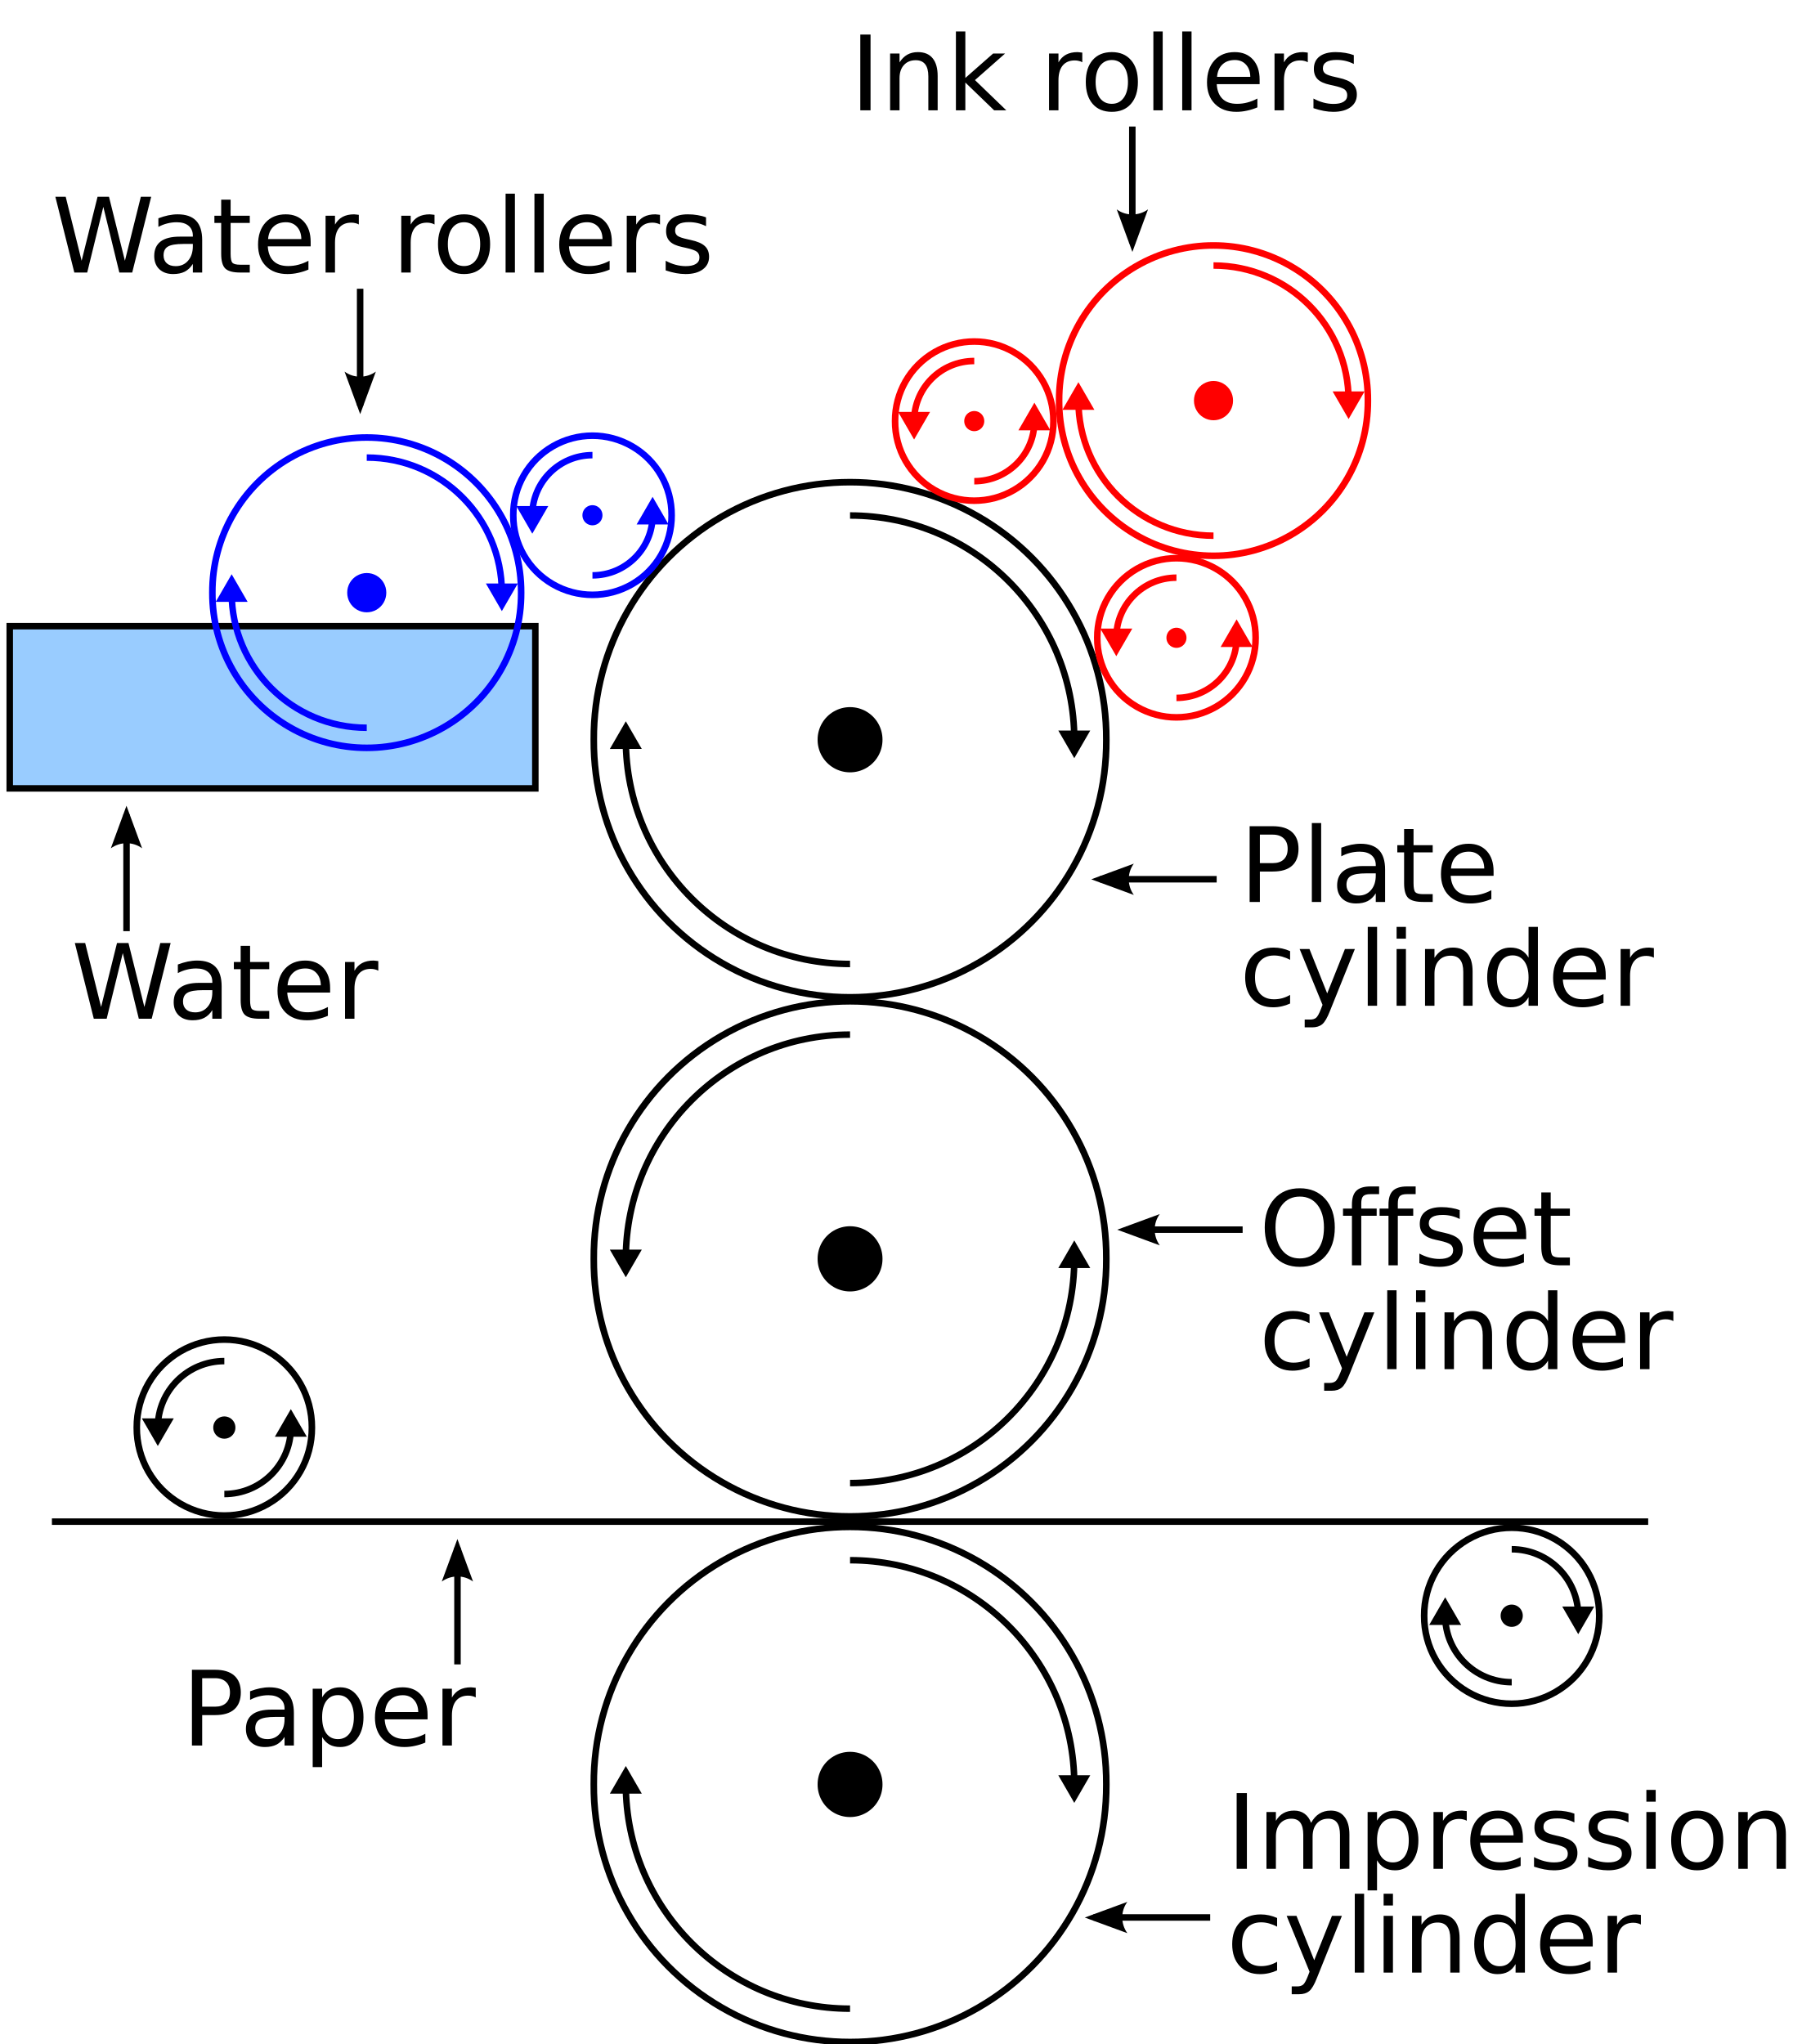
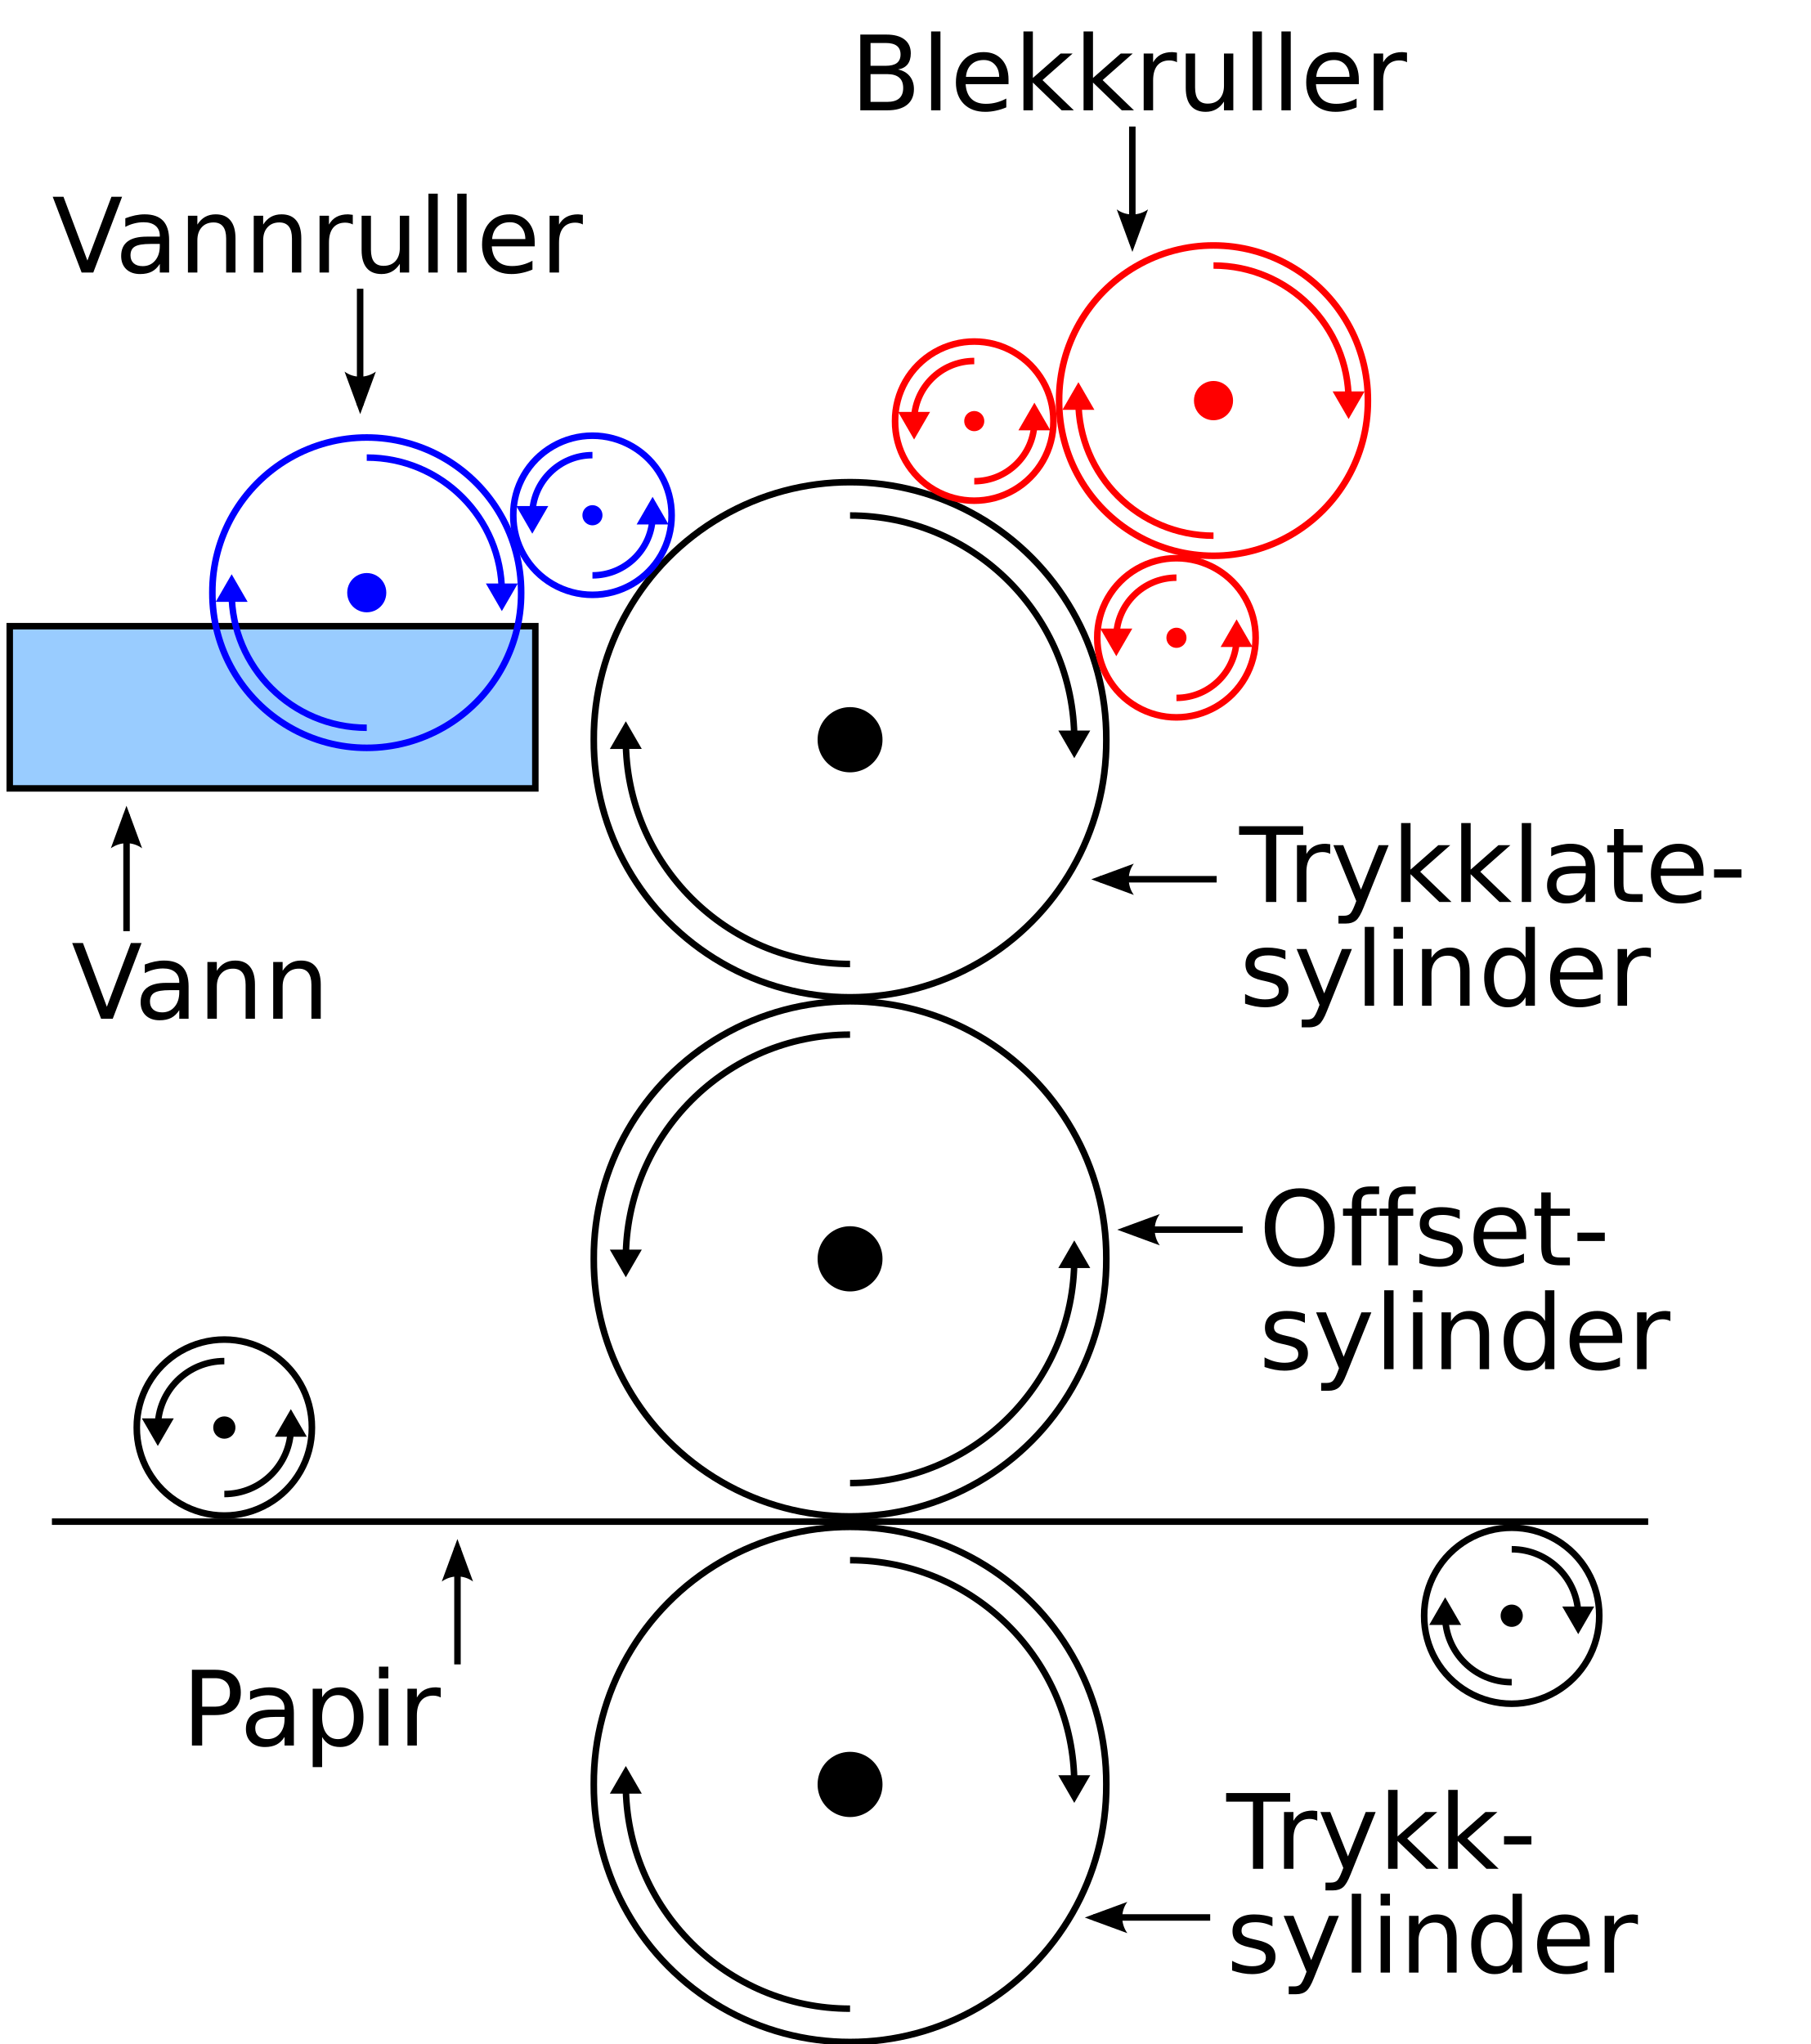
<svg xmlns="http://www.w3.org/2000/svg" version="1.2" width="279" height="315" id="svg2">
  <defs id="defs4">
    <marker refX="0" refY="0" orient="auto" id="TriangleOutM" style="overflow:visible">
      <path d="m 5.77,0 -8.65,5 0,-10 8.65,5 z" transform="scale(0.4,0.4)" id="path4563" style="fill-rule:evenodd;stroke:#000000;stroke-width:1pt;marker-start:none" />
    </marker>
    <marker refX="0" refY="0" orient="auto" id="Arrow2Mend" style="overflow:visible">
      <path d="M 8.719,4.034 -2.207,0.016 8.719,-4.002 c -1.745,2.372 -1.735,5.617 -6e-7,8.035 z" transform="scale(-0.6,-0.6)" id="path4444" style="font-size:12px;fill-rule:evenodd;stroke-width:0.625;stroke-linejoin:round" />
    </marker>
    <marker refX="0" refY="0" orient="auto" id="TriangleOutMq" style="overflow:visible">
      <path d="m 5.77,0 -8.65,5 0,-10 8.65,5 z" transform="scale(0.4,0.4)" id="path7649" style="fill:#ff0000;fill-rule:evenodd;stroke:#ff0000;stroke-width:1pt;marker-start:none" />
    </marker>
    <marker refX="0" refY="0" orient="auto" id="TriangleOutM0" style="overflow:visible">
      <path d="m 5.77,0 -8.65,5 0,-10 8.65,5 z" transform="scale(0.4,0.4)" id="path7652" style="fill:#ff0000;fill-rule:evenodd;stroke:#ff0000;stroke-width:1pt;marker-start:none" />
    </marker>
    <marker refX="0" refY="0" orient="auto" id="TriangleOutMy" style="overflow:visible">
      <path d="m 5.77,0 -8.65,5 0,-10 8.65,5 z" transform="scale(0.4,0.4)" id="path7655" style="fill:#ff0000;fill-rule:evenodd;stroke:#ff0000;stroke-width:1pt;marker-start:none" />
    </marker>
    <marker refX="0" refY="0" orient="auto" id="TriangleOutMyA" style="overflow:visible">
      <path d="m 5.77,0 -8.65,5 0,-10 8.65,5 z" transform="scale(0.4,0.4)" id="path7658" style="fill:#ff0000;fill-rule:evenodd;stroke:#ff0000;stroke-width:1pt;marker-start:none" />
    </marker>
    <marker refX="0" refY="0" orient="auto" id="TriangleOutML" style="overflow:visible">
      <path d="m 5.77,0 -8.65,5 0,-10 8.65,5 z" transform="scale(0.4,0.4)" id="path7661" style="fill:#ff0000;fill-rule:evenodd;stroke:#ff0000;stroke-width:1pt;marker-start:none" />
    </marker>
    <marker refX="0" refY="0" orient="auto" id="TriangleOutMN" style="overflow:visible">
      <path d="m 5.77,0 -8.65,5 0,-10 8.65,5 z" transform="scale(0.4,0.4)" id="path7664" style="fill:#ff0000;fill-rule:evenodd;stroke:#ff0000;stroke-width:1pt;marker-start:none" />
    </marker>
    <marker refX="0" refY="0" orient="auto" id="TriangleOutMG" style="overflow:visible">
      <path d="m 5.77,0 -8.65,5 0,-10 8.65,5 z" transform="scale(0.4,0.4)" id="path7856" style="fill:#0000ff;fill-rule:evenodd;stroke:#0000ff;stroke-width:1pt;marker-start:none" />
    </marker>
    <marker refX="0" refY="0" orient="auto" id="TriangleOutMu" style="overflow:visible">
      <path d="m 5.77,0 -8.65,5 0,-10 8.65,5 z" transform="scale(0.4,0.4)" id="path7859" style="fill:#0000ff;fill-rule:evenodd;stroke:#0000ff;stroke-width:1pt;marker-start:none" />
    </marker>
    <marker refX="0" refY="0" orient="auto" id="TriangleOutMB" style="overflow:visible">
      <path d="m 5.77,0 -8.65,5 0,-10 8.65,5 z" transform="scale(0.4,0.4)" id="path7862" style="fill:#0000ff;fill-rule:evenodd;stroke:#0000ff;stroke-width:1pt;marker-start:none" />
    </marker>
    <marker refX="0" refY="0" orient="auto" id="TriangleOutMJ" style="overflow:visible">
      <path d="m 5.77,0 -8.65,5 0,-10 8.65,5 z" transform="scale(0.4,0.4)" id="path7865" style="fill:#0000ff;fill-rule:evenodd;stroke:#0000ff;stroke-width:1pt;marker-start:none" />
    </marker>
  </defs>
  <g transform="translate(-31.92859,-57.71932)" id="layer1">
    <rect width="81" height="25" rx="0" x="33.429" y="154.219" id="rect8265" style="fill:#99ccff;fill-opacity:1;stroke:#000000;stroke-width:1;stroke-miterlimit:4;stroke-opacity:1;stroke-dasharray:none" />
    <g id="g6606">
      <path d="m 169.643,274.643 a 38.929,38.929 0 1 1 -77.857,0 38.929,38.929 0 1 1 77.857,0 z" transform="matrix(1.014493,0,0,1.014493,30.31989,54.09613)" id="path3682" style="fill:none;stroke:#000000;stroke-width:1;stroke-miterlimit:4;stroke-opacity:1;stroke-dasharray:none;marker-start:none;marker-mid:none;marker-end:none" />
      <path d="m 130.714,235.714 a 38.929,38.929 0 0 1 38.929,38.929" transform="matrix(0.8876812,0,0,0.8876812,46.89598,88.92403)" id="path4412" style="fill:none;stroke:#000000;stroke-width:1.127;stroke-miterlimit:4;stroke-opacity:1;stroke-dasharray:none;marker-start:none;marker-mid:none;marker-end:url(#TriangleOutM)" />
      <path d="M 130.714,313.571 A 38.929,38.929 0 0 1 91.786,274.644" transform="matrix(0.8876812,0,0,0.8876812,46.89598,88.92403)" id="path6210" style="fill:none;stroke:#000000;stroke-width:1.127;stroke-miterlimit:4;stroke-opacity:1;stroke-dasharray:none;marker-start:none;marker-mid:none;marker-end:url(#TriangleOutM)" />
      <path d="m 169.643,274.643 a 38.929,38.929 0 1 1 -77.857,0 38.929,38.929 0 1 1 77.857,0 z" transform="matrix(0.1284404,0,0,0.1284404,146.1396,297.4441)" id="path6604" style="fill:#000000;fill-opacity:1;stroke:none;stroke-width:7.886;marker-start:none;marker-mid:none;marker-end:none" />
    </g>
    <g transform="matrix(-1,0,0,1,325.8572,-81)" id="g6612">
      <path d="m 169.643,274.643 a 38.929,38.929 0 1 1 -77.857,0 38.929,38.929 0 1 1 77.857,0 z" transform="matrix(1.014493,0,0,1.014493,30.31989,54.09613)" id="path6614" style="fill:none;stroke:#000000;stroke-width:1;stroke-miterlimit:4;stroke-opacity:1;stroke-dasharray:none;marker-start:none;marker-mid:none;marker-end:none" />
      <path d="m 130.714,235.714 a 38.929,38.929 0 0 1 38.929,38.929" transform="matrix(0.8876812,0,0,0.8876812,46.89598,88.92403)" id="path6616" style="fill:none;stroke:#000000;stroke-width:1.127;stroke-miterlimit:4;stroke-opacity:1;stroke-dasharray:none;marker-start:none;marker-mid:none;marker-end:url(#TriangleOutM)" />
      <path d="M 130.714,313.571 A 38.929,38.929 0 0 1 91.786,274.644" transform="matrix(0.8876812,0,0,0.8876812,46.89598,88.92403)" id="path6618" style="fill:none;stroke:#000000;stroke-width:1.127;stroke-miterlimit:4;stroke-opacity:1;stroke-dasharray:none;marker-start:none;marker-mid:none;marker-end:url(#TriangleOutM)" />
      <path d="m 169.643,274.643 a 38.929,38.929 0 1 1 -77.857,0 38.929,38.929 0 1 1 77.857,0 z" transform="matrix(0.1284404,0,0,0.1284404,146.1396,297.4441)" id="path6620" style="fill:#000000;fill-opacity:1;stroke:none;stroke-width:7.886;marker-start:none;marker-mid:none;marker-end:none" />
    </g>
    <g transform="translate(0,-161)" id="g6622">
      <path d="m 169.643,274.643 a 38.929,38.929 0 1 1 -77.857,0 38.929,38.929 0 1 1 77.857,0 z" transform="matrix(1.014493,0,0,1.014493,30.31989,54.09613)" id="path6624" style="fill:none;stroke:#000000;stroke-width:1;stroke-miterlimit:4;stroke-opacity:1;stroke-dasharray:none;marker-start:none;marker-mid:none;marker-end:none" />
      <path d="m 130.714,235.714 a 38.929,38.929 0 0 1 38.929,38.929" transform="matrix(0.8876812,0,0,0.8876812,46.89598,88.92403)" id="path6626" style="fill:none;stroke:#000000;stroke-width:1.127;stroke-miterlimit:4;stroke-opacity:1;stroke-dasharray:none;marker-start:none;marker-mid:none;marker-end:url(#TriangleOutM)" />
      <path d="M 130.714,313.571 A 38.929,38.929 0 0 1 91.786,274.644" transform="matrix(0.8876812,0,0,0.8876812,46.89598,88.92403)" id="path6628" style="fill:none;stroke:#000000;stroke-width:1.127;stroke-miterlimit:4;stroke-opacity:1;stroke-dasharray:none;marker-start:none;marker-mid:none;marker-end:url(#TriangleOutM)" />
      <path d="m 169.643,274.643 a 38.929,38.929 0 1 1 -77.857,0 38.929,38.929 0 1 1 77.857,0 z" transform="matrix(0.1284404,0,0,0.1284404,146.1396,297.4441)" id="path6630" style="fill:#000000;fill-opacity:1;stroke:none;stroke-width:7.886;marker-start:none;marker-mid:none;marker-end:none" />
    </g>
    <path d="m 40.429,292.219 244.999,0" id="path6636" style="fill:none;stroke:#000000;stroke-width:1px;stroke-linecap:square;stroke-linejoin:miter;stroke-opacity:1" />
    <g transform="translate(0,0.6140852)" id="g6856">
      <path d="m 169.643,274.643 a 38.929,38.929 0 1 1 -77.857,0 38.929,38.929 0 1 1 77.857,0 z" transform="matrix(0.3466005,0,0,0.3466005,219.5901,210.9138)" id="path6640" style="fill:none;stroke:#000000;stroke-width:2.927;stroke-miterlimit:4;stroke-opacity:1;stroke-dasharray:none;marker-start:none;marker-mid:none;marker-end:none" />
      <path d="m 130.714,235.714 a 38.929,38.929 0 0 1 38.929,38.929" transform="matrix(0.2633255,0,0,0.2631149,230.4754,233.8425)" id="path6642" style="fill:none;stroke:#000000;stroke-width:3.799;stroke-miterlimit:4;stroke-opacity:1;stroke-dasharray:none;marker-start:none;marker-mid:none;marker-end:url(#TriangleOutM)" />
      <path d="M 130.714,313.571 A 38.929,38.929 0 0 1 91.786,274.644" transform="matrix(0.2633255,0,0,0.2631149,230.4754,233.8425)" id="path6644" style="fill:none;stroke:#000000;stroke-width:3.799;stroke-miterlimit:4;stroke-opacity:1;stroke-dasharray:none;marker-start:none;marker-mid:none;marker-end:url(#TriangleOutM)" />
      <path d="m 169.643,274.643 a 38.929,38.929 0 1 1 -77.857,0 38.929,38.929 0 1 1 77.857,0 z" transform="matrix(0.04388153,0,0,0.04388153,259.1598,294.0534)" id="path6646" style="fill:#000000;fill-opacity:1;stroke:none;stroke-width:7.886;marker-start:none;marker-mid:none;marker-end:none" />
    </g>
    <g transform="matrix(-1,0,0,1,331.3957,-28.38573)" id="g6862">
      <path d="m 169.643,274.643 a 38.929,38.929 0 1 1 -77.857,0 38.929,38.929 0 1 1 77.857,0 z" transform="matrix(0.3466005,0,0,0.3466005,219.5901,210.9138)" id="path6864" style="fill:none;stroke:#000000;stroke-width:2.927;stroke-miterlimit:4;stroke-opacity:1;stroke-dasharray:none;marker-start:none;marker-mid:none;marker-end:none" />
      <path d="m 130.714,235.714 a 38.929,38.929 0 0 1 38.929,38.929" transform="matrix(0.2633255,0,0,0.2631149,230.4754,233.8425)" id="path6866" style="fill:none;stroke:#000000;stroke-width:3.799;stroke-miterlimit:4;stroke-opacity:1;stroke-dasharray:none;marker-start:none;marker-mid:none;marker-end:url(#TriangleOutM)" />
      <path d="M 130.714,313.571 A 38.929,38.929 0 0 1 91.786,274.644" transform="matrix(0.2633255,0,0,0.2631149,230.4754,233.8425)" id="path6868" style="fill:none;stroke:#000000;stroke-width:3.799;stroke-miterlimit:4;stroke-opacity:1;stroke-dasharray:none;marker-start:none;marker-mid:none;marker-end:url(#TriangleOutM)" />
      <path d="m 169.643,274.643 a 38.929,38.929 0 1 1 -77.857,0 38.929,38.929 0 1 1 77.857,0 z" transform="matrix(0.04388153,0,0,0.04388153,259.1598,294.0534)" id="path6870" style="fill:#000000;fill-opacity:1;stroke:none;stroke-width:7.886;marker-start:none;marker-mid:none;marker-end:none" />
    </g>
    <g id="g8008">
      <path d="m 169.643,274.643 a 38.929,38.929 0 1 1 -77.857,0 38.929,38.929 0 1 1 77.857,0 z" transform="matrix(0.6111973,0,0,0.6111973,8.556603,-18.80476)" id="path6874" style="fill:none;stroke:#0000ff;stroke-width:1.66;stroke-miterlimit:4;stroke-opacity:1;stroke-dasharray:none;marker-start:none;marker-mid:none;marker-end:none" />
      <path d="m 130.714,235.714 a 38.929,38.929 0 0 1 38.929,38.929" transform="matrix(0.5347977,0,0,0.5347977,18.54313,2.177865)" id="path6876" style="fill:none;stroke:#0000ff;stroke-width:1.87;stroke-miterlimit:4;stroke-opacity:1;stroke-dasharray:none;marker-start:none;marker-mid:none;marker-end:url(#TriangleOutMJ)" />
      <path d="M 130.714,313.571 A 38.929,38.929 0 0 1 91.786,274.644" transform="matrix(0.5347977,0,0,0.5347977,18.54313,2.177865)" id="path6878" style="fill:none;stroke:#0000ff;stroke-width:1.87;stroke-miterlimit:4;stroke-opacity:1;stroke-dasharray:none;marker-start:none;marker-mid:none;marker-end:url(#TriangleOutMG)" />
      <path d="m 169.643,274.643 a 38.929,38.929 0 1 1 -77.857,0 38.929,38.929 0 1 1 77.857,0 z" transform="matrix(0.07738095,0,0,0.07738095,78.33402,127.8041)" id="path6880" style="fill:#0000ff;fill-opacity:1;stroke:none;stroke-width:7.886;marker-start:none;marker-mid:none;marker-end:none" />
    </g>
    <g id="g8014">
      <path d="m 169.643,274.643 a 38.929,38.929 0 1 1 -77.857,0 38.929,38.929 0 1 1 77.857,0 z" transform="matrix(-0.3134433,0,0,0.3134433,164.2013,51.03987)" id="path6884" style="fill:none;stroke:#0000ff;stroke-width:3.237;stroke-miterlimit:4;stroke-opacity:1;stroke-dasharray:none;marker-start:none;marker-mid:none;marker-end:none" />
      <path d="m 130.714,235.714 a 38.929,38.929 0 0 1 38.929,38.929" transform="matrix(-0.2381348,0,0,0.2379443,154.3574,71.77514)" id="path6886" style="fill:none;stroke:#0000ff;stroke-width:4.201;stroke-miterlimit:4;stroke-opacity:1;stroke-dasharray:none;marker-start:none;marker-mid:none;marker-end:url(#TriangleOutMu)" />
      <path d="M 130.714,313.571 A 38.929,38.929 0 0 1 91.786,274.644" transform="matrix(-0.2381348,0,0,0.2379443,154.3574,71.77514)" id="path6888" style="fill:none;stroke:#0000ff;stroke-width:4.201;stroke-miterlimit:4;stroke-opacity:1;stroke-dasharray:none;marker-start:none;marker-mid:none;marker-end:url(#TriangleOutMB)" />
      <path d="m 169.643,274.643 a 38.929,38.929 0 1 1 -77.857,0 38.929,38.929 0 1 1 77.857,0 z" transform="matrix(-0.03968365,0,0,0.03968365,128.417,126.226)" id="path6890" style="fill:#0000ff;fill-opacity:1;stroke:none;stroke-width:7.886;marker-start:none;marker-mid:none;marker-end:none" />
    </g>
    <g id="g7810">
      <path d="m 169.643,274.643 a 38.929,38.929 0 1 1 -77.857,0 38.929,38.929 0 1 1 77.857,0 z" transform="matrix(-0.3134433,0,0,0.3134433,223.0406,36.53094)" id="path6894" style="fill:none;stroke:#ff0000;stroke-width:3.237;stroke-miterlimit:4;stroke-opacity:1;stroke-dasharray:none;marker-start:none;marker-mid:none;marker-end:none" />
      <path d="m 130.714,235.714 a 38.929,38.929 0 0 1 38.929,38.929" transform="matrix(-0.2381348,0,0,0.2379443,213.1967,57.26621)" id="path6896" style="fill:none;stroke:#ff0000;stroke-width:4.201;stroke-miterlimit:4;stroke-opacity:1;stroke-dasharray:none;marker-start:none;marker-mid:none;marker-end:url(#TriangleOutMy)" />
      <path d="M 130.714,313.571 A 38.929,38.929 0 0 1 91.786,274.644" transform="matrix(-0.2381348,0,0,0.2379443,213.1967,57.26621)" id="path6898" style="fill:none;stroke:#ff0000;stroke-width:4.201;stroke-miterlimit:4;stroke-opacity:1;stroke-dasharray:none;marker-start:none;marker-mid:none;marker-end:url(#TriangleOutMyA)" />
      <path d="m 169.643,274.643 a 38.929,38.929 0 1 1 -77.857,0 38.929,38.929 0 1 1 77.857,0 z" transform="matrix(-0.03968365,0,0,0.03968365,187.2563,111.7171)" id="path6900" style="fill:#ff0000;fill-opacity:1;stroke:none;stroke-width:7.886;marker-start:none;marker-mid:none;marker-end:none" />
    </g>
    <g id="g7804">
      <path d="m 169.643,274.643 a 38.929,38.929 0 1 1 -77.857,0 38.929,38.929 0 1 1 77.857,0 z" transform="matrix(-0.3134433,0,0,0.3134433,254.2013,69.9238)" id="path6904" style="fill:none;stroke:#ff0000;stroke-width:3.237;stroke-miterlimit:4;stroke-opacity:1;stroke-dasharray:none;marker-start:none;marker-mid:none;marker-end:none" />
      <path d="m 130.714,235.714 a 38.929,38.929 0 0 1 38.929,38.929" transform="matrix(-0.2381348,0,0,0.2379443,244.3574,90.65907)" id="path6906" style="fill:none;stroke:#ff0000;stroke-width:4.201;stroke-miterlimit:4;stroke-opacity:1;stroke-dasharray:none;marker-start:none;marker-mid:none;marker-end:url(#TriangleOutM0)" />
      <path d="M 130.714,313.571 A 38.929,38.929 0 0 1 91.786,274.644" transform="matrix(-0.2381348,0,0,0.2379443,244.3574,90.65907)" id="path6908" style="fill:none;stroke:#ff0000;stroke-width:4.201;stroke-miterlimit:4;stroke-opacity:1;stroke-dasharray:none;marker-start:none;marker-mid:none;marker-end:url(#TriangleOutML)" />
      <path d="m 169.643,274.643 a 38.929,38.929 0 1 1 -77.857,0 38.929,38.929 0 1 1 77.857,0 z" transform="matrix(-0.03968365,0,0,0.03968365,218.417,145.1099)" id="path6910" style="fill:#ff0000;fill-opacity:1;stroke:none;stroke-width:7.886;marker-start:none;marker-mid:none;marker-end:none" />
    </g>
    <g id="g7798">
      <path d="m 169.643,274.643 a 38.929,38.929 0 1 1 -77.857,0 38.929,38.929 0 1 1 77.857,0 z" transform="matrix(0.6111973,0,0,0.6111973,139.0477,-48.40297)" id="path6914" style="fill:none;stroke:#ff0000;stroke-width:1.66;stroke-miterlimit:4;stroke-opacity:1;stroke-dasharray:none;marker-start:none;marker-mid:none;marker-end:none" />
      <path d="m 130.714,235.714 a 38.929,38.929 0 0 1 38.929,38.929" transform="matrix(0.5347977,0,0,0.5347977,149.0342,-27.42035)" id="path6916" style="fill:none;stroke:#ff0000;stroke-width:1.87;stroke-miterlimit:4;stroke-opacity:1;stroke-dasharray:none;marker-start:none;marker-mid:none;marker-end:url(#TriangleOutMq)" />
      <path d="M 130.714,313.571 A 38.929,38.929 0 0 1 91.786,274.644" transform="matrix(0.5347977,0,0,0.5347977,149.0342,-27.42035)" id="path6918" style="fill:none;stroke:#ff0000;stroke-width:1.87;stroke-miterlimit:4;stroke-opacity:1;stroke-dasharray:none;marker-start:none;marker-mid:none;marker-end:url(#TriangleOutMN)" />
      <path d="m 169.643,274.643 a 38.929,38.929 0 1 1 -77.857,0 38.929,38.929 0 1 1 77.857,0 z" transform="matrix(0.07738095,0,0,0.07738095,208.8251,98.20588)" id="path6920" style="fill:#ff0000;fill-opacity:1;stroke:none;stroke-width:7.886;marker-start:none;marker-mid:none;marker-end:none" />
    </g>
    <path d="m 87.429,102.219 0,18" id="path8020" style="fill:none;stroke:#000000;stroke-width:1px;stroke-linecap:butt;stroke-linejoin:miter;stroke-opacity:1;marker-end:url(#Arrow2Mend)" />
    <path d="m 206.429,77.219 0,18" id="path8253" style="fill:none;stroke:#000000;stroke-width:1px;stroke-linecap:butt;stroke-linejoin:miter;stroke-opacity:1;marker-end:url(#Arrow2Mend)" />
    <path d="m 51.429,201.219 0,-18" id="path8255" style="fill:none;stroke:#000000;stroke-width:1px;stroke-linecap:butt;stroke-linejoin:miter;stroke-opacity:1;marker-end:url(#Arrow2Mend)" />
    <path d="m 102.429,314.219 0,-18" id="path8257" style="fill:none;stroke:#000000;stroke-width:1;stroke-linecap:butt;stroke-linejoin:miter;stroke-miterlimit:4;stroke-opacity:1;stroke-dasharray:none;marker-end:url(#Arrow2Mend)" />
    <path d="m 219.429,193.219 -18,0" id="path8259" style="fill:none;stroke:#000000;stroke-width:1px;stroke-linecap:butt;stroke-linejoin:miter;stroke-opacity:1;marker-end:url(#Arrow2Mend)" />
    <path d="m 223.429,247.219 -18,0" id="path8261" style="fill:none;stroke:#000000;stroke-width:1px;stroke-linecap:butt;stroke-linejoin:miter;stroke-opacity:1;marker-end:url(#Arrow2Mend)" />
    <path d="m 218.429,353.219 -18,0" id="path8263" style="fill:none;stroke:#000000;stroke-width:1px;stroke-linecap:butt;stroke-linejoin:miter;stroke-opacity:1;marker-end:url(#Arrow2Mend)" />
    <text x="39.929" y="99.719" id="text8267" xml:space="preserve" style="font-size:16px;font-style:normal;font-variant:normal;font-weight:normal;font-stretch:normal;fill:#000000;fill-opacity:1;stroke:none;font-family:DejaVu Sans;-inkscape-font-specification:DejaVu Sans">
-       <tspan x="39.929" y="99.719" id="tspan8269">Water rollers</tspan>
+       <tspan x="39.929" y="99.719" id="tspan8269">Vannruller</tspan>
    </text>
    <text x="162.929" y="74.719" id="text8271" xml:space="preserve" style="font-size:16px;font-style:normal;font-variant:normal;font-weight:normal;font-stretch:normal;fill:#000000;fill-opacity:1;stroke:none;font-family:DejaVu Sans;-inkscape-font-specification:DejaVu Sans">
-       <tspan x="162.929" y="74.719" id="tspan8273">Ink rollers</tspan>
+       <tspan x="162.929" y="74.719" id="tspan8273">Blekkruller</tspan>
    </text>
    <text x="42.929" y="214.719" id="text8275" xml:space="preserve" style="font-size:16px;font-style:normal;font-variant:normal;font-weight:normal;font-stretch:normal;fill:#000000;fill-opacity:1;stroke:none;font-family:DejaVu Sans;-inkscape-font-specification:DejaVu Sans">
-       <tspan x="42.929" y="214.719" id="tspan8277">Water</tspan>
+       <tspan x="42.929" y="214.719" id="tspan8277">Vann</tspan>
    </text>
    <text x="222.929" y="196.719" id="text8295" xml:space="preserve" style="font-size:16px;font-style:normal;font-variant:normal;font-weight:normal;font-stretch:normal;text-align:start;line-height:100%;writing-mode:lr-tb;text-anchor:start;fill:#000000;fill-opacity:1;stroke:none;font-family:DejaVu Sans;-inkscape-font-specification:DejaVu Sans">
-       <tspan x="222.929" y="196.719" id="tspan8297">Plate</tspan>
-       <tspan x="222.929" y="212.719" id="tspan8996">cylinder</tspan>
+       <tspan x="222.929" y="196.719" id="tspan8297">Trykklate-</tspan>
+       <tspan x="222.929" y="212.719" id="tspan8996">sylinder</tspan>
    </text>
    <text x="225.929" y="252.719" id="text8303" xml:space="preserve" style="font-size:16px;font-style:normal;font-variant:normal;font-weight:normal;font-stretch:normal;text-align:start;line-height:100%;writing-mode:lr-tb;text-anchor:start;fill:#000000;fill-opacity:1;stroke:none;font-family:DejaVu Sans;-inkscape-font-specification:DejaVu Sans">
-       <tspan x="225.929" y="252.719" id="tspan8305">Offset</tspan>
-       <tspan x="225.929" y="268.719" id="tspan8998">cylinder</tspan>
+       <tspan x="225.929" y="252.719" id="tspan8305">Offset-</tspan>
+       <tspan x="225.929" y="268.719" id="tspan8998">sylinder</tspan>
    </text>
    <text x="59.929" y="326.719" id="text8311" xml:space="preserve" style="font-size:16px;font-style:normal;font-variant:normal;font-weight:normal;font-stretch:normal;fill:#000000;fill-opacity:1;stroke:none;font-family:DejaVu Sans;-inkscape-font-specification:DejaVu Sans">
-       <tspan x="59.929" y="326.719" id="tspan8313">Paper</tspan>
+       <tspan x="59.929" y="326.719" id="tspan8313">Papir</tspan>
    </text>
    <text x="220.929" y="345.719" id="text8315" xml:space="preserve" style="font-size:16px;font-style:normal;font-variant:normal;font-weight:normal;font-stretch:normal;text-align:start;line-height:100%;writing-mode:lr-tb;text-anchor:start;fill:#000000;fill-opacity:1;stroke:none;font-family:DejaVu Sans;-inkscape-font-specification:DejaVu Sans">
-       <tspan x="220.929" y="345.719" id="tspan8317">Impression</tspan>
-       <tspan x="220.929" y="361.719" id="tspan9000">cylinder</tspan>
+       <tspan x="220.929" y="345.719" id="tspan8317">Trykk-</tspan>
+       <tspan x="220.929" y="361.719" id="tspan9000">sylinder</tspan>
    </text>
  </g>
</svg>
